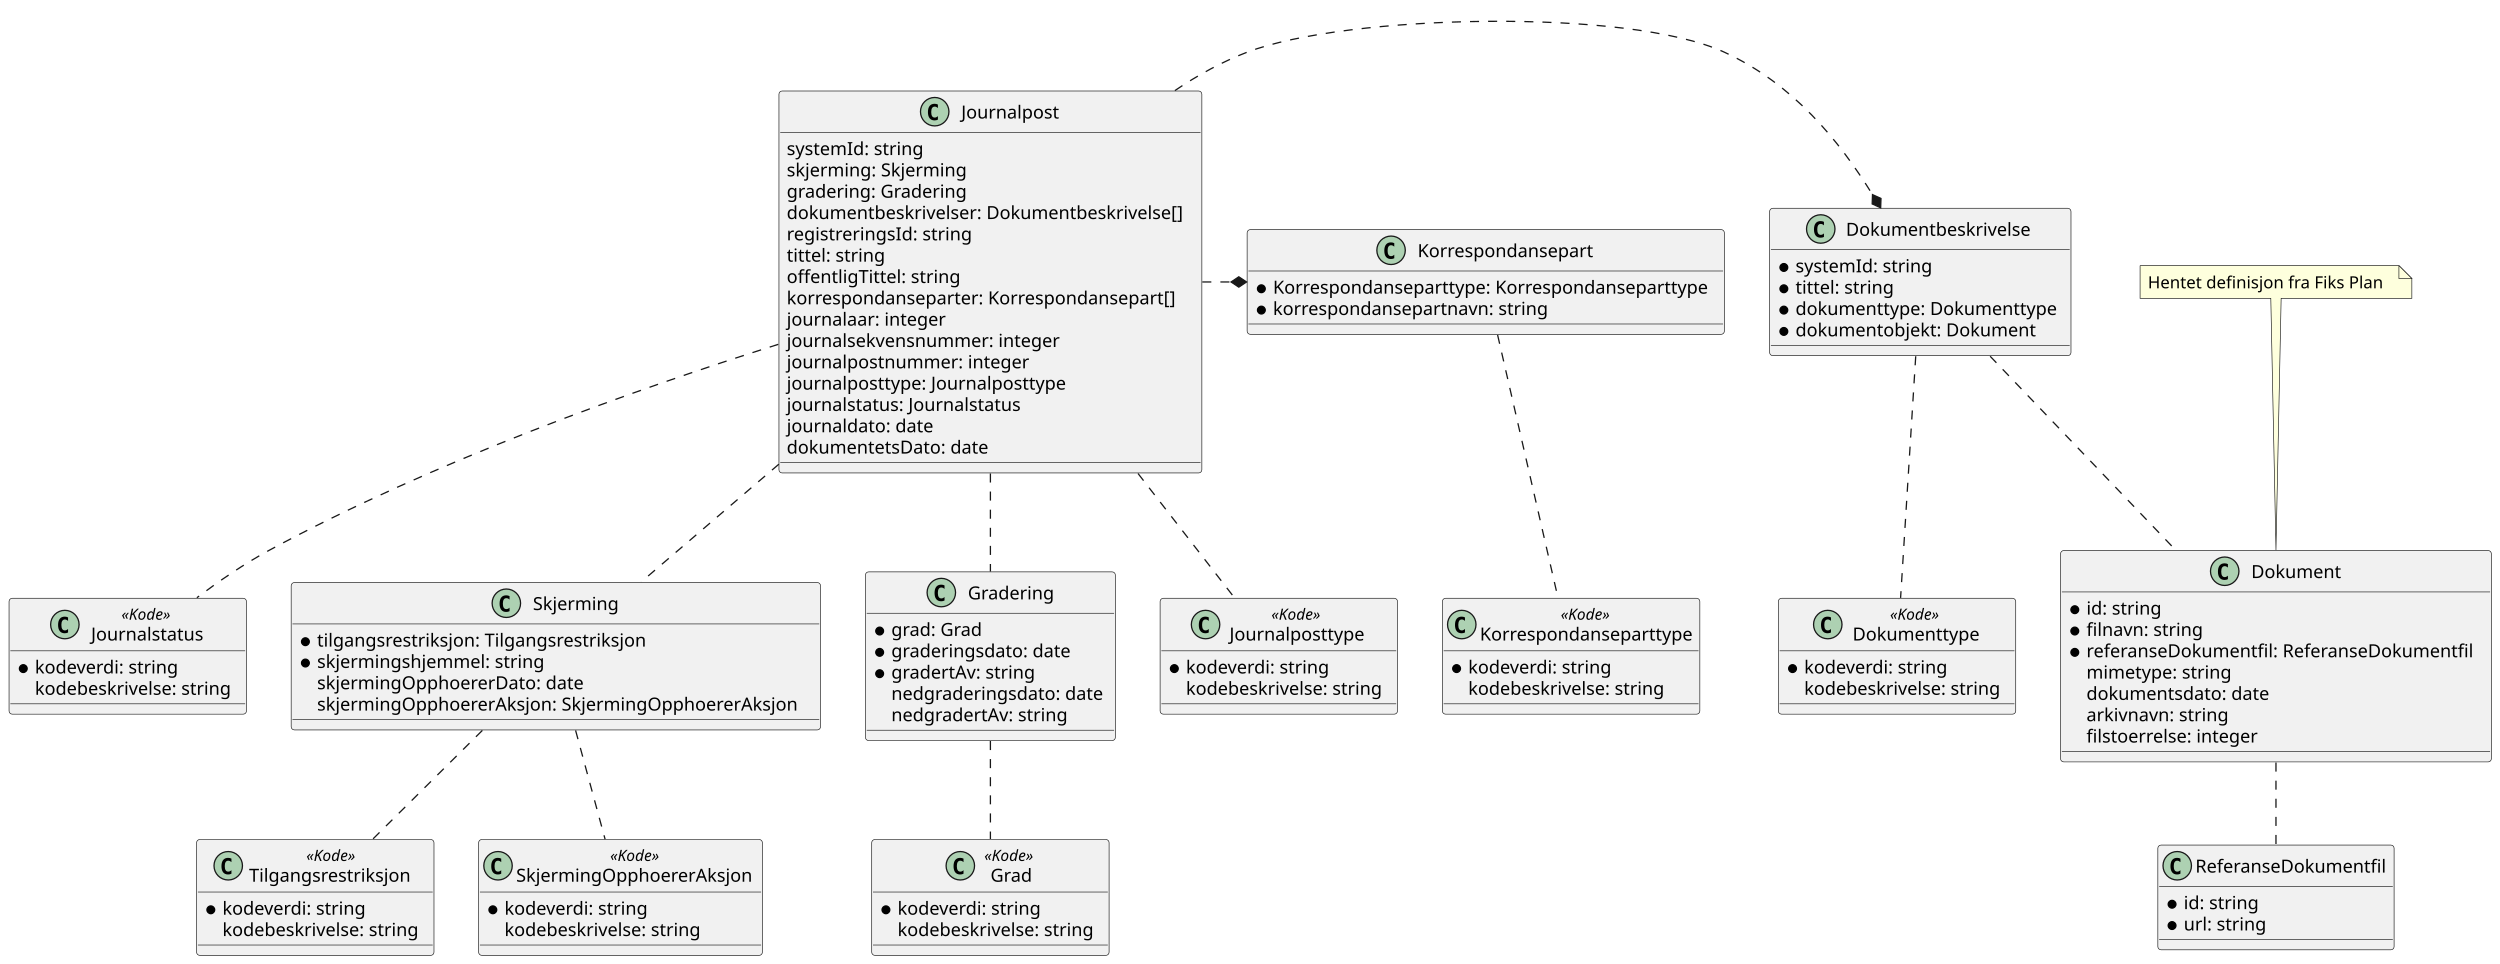
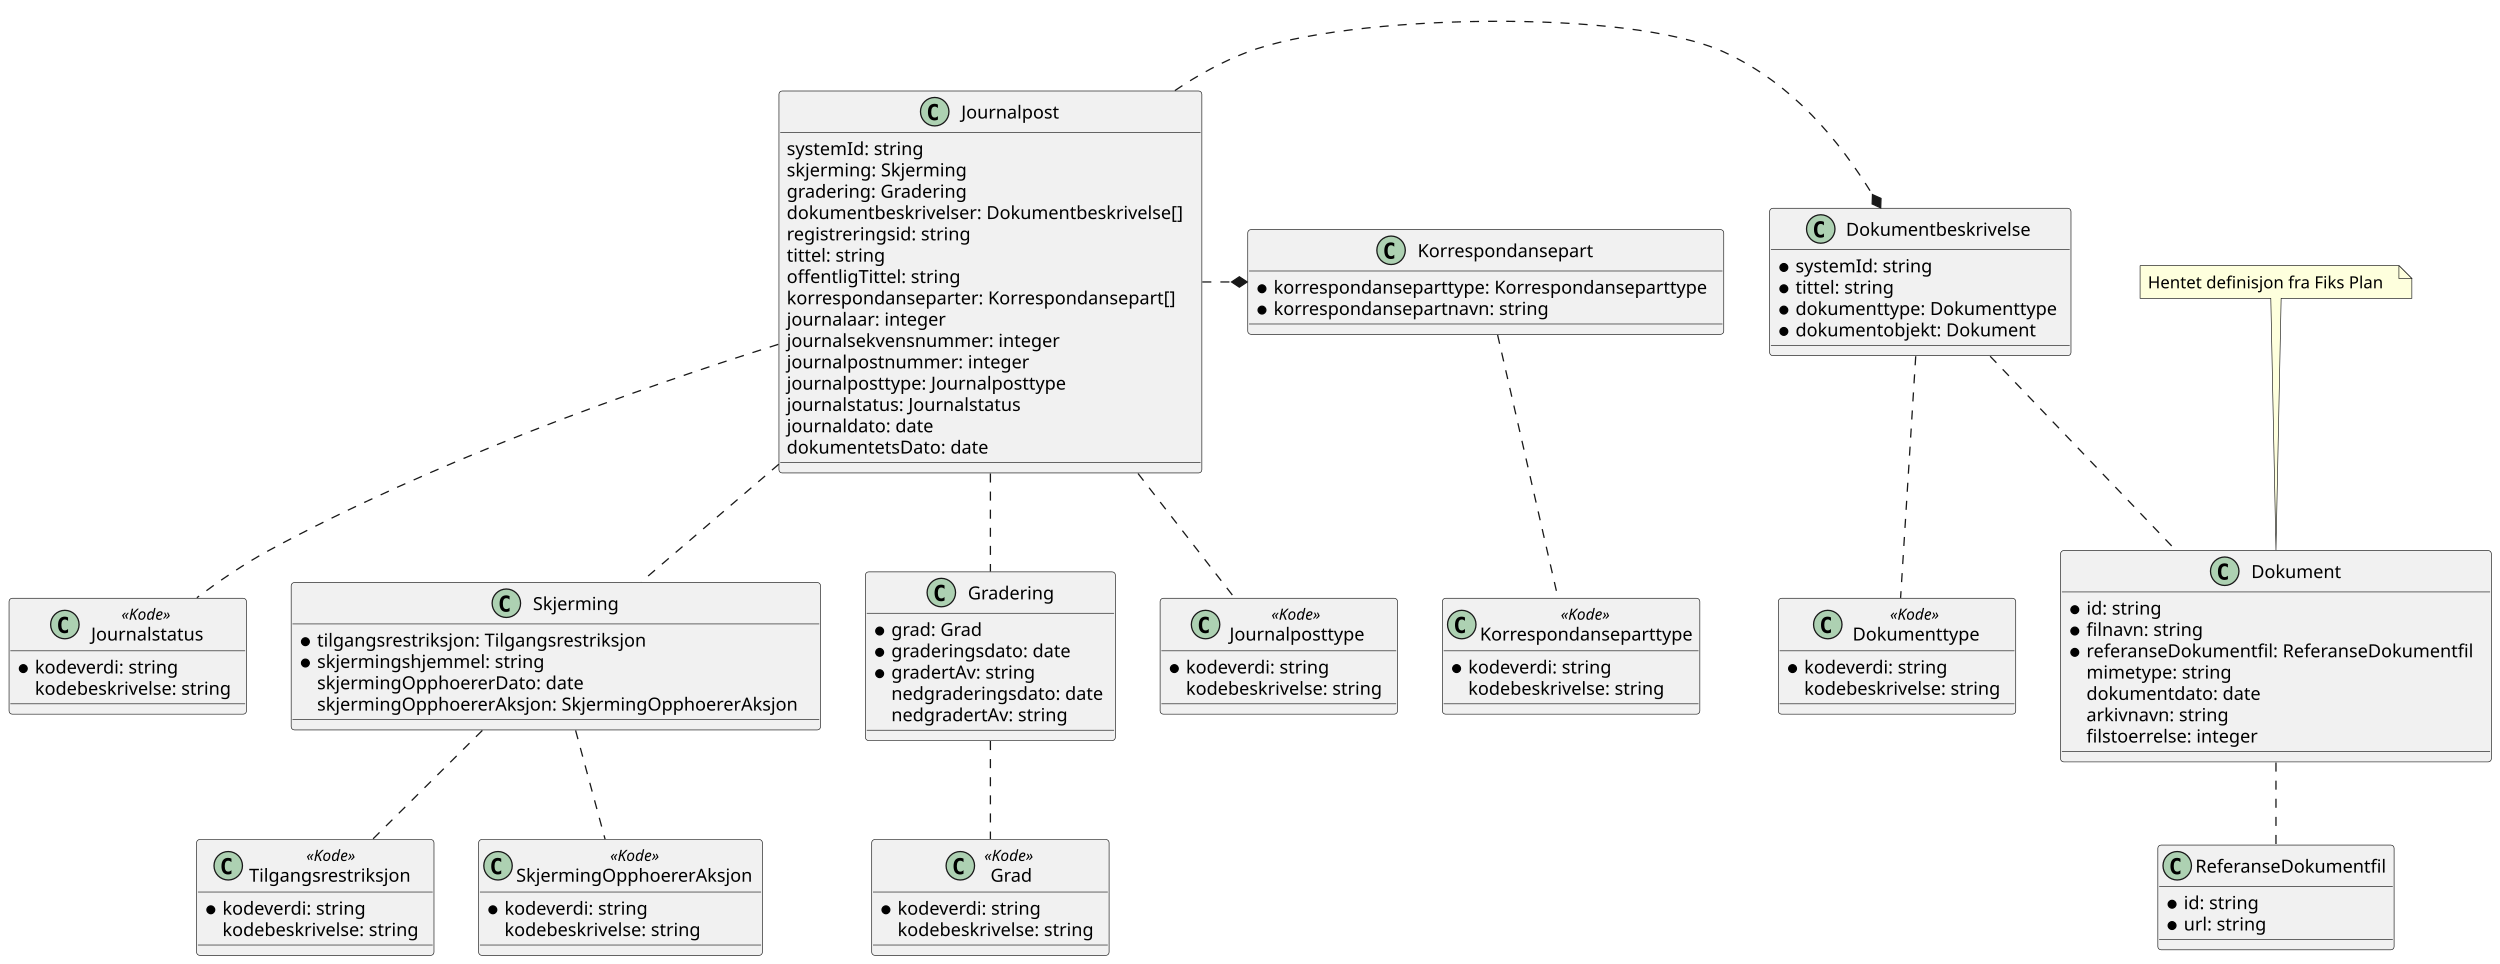
<svg xmlns="http://www.w3.org/2000/svg" contentStyleType="text/css" data-diagram-type="CLASS" height="745px" preserveAspectRatio="none" style="width:1933px;height:745px;background:#FFFFFF;" version="1.1" viewBox="0 0 1933 745" width="1933px" zoomAndPan="magnify">
  <defs />
  <g>
    <g class="entity" data-entity="Skjerming" data-source-line="2" data-uid="ent0002" id="entity_Skjerming">
      <rect fill="#F1F1F1" height="113.953" rx="2.5" ry="2.5" style="stroke:#181818;stroke-width:0.5;" width="409.284" x="225.14" y="450.42" />
      <ellipse cx="391.51" cy="466.42" fill="#ADD1B2" rx="11" ry="11" style="stroke:#181818;stroke-width:1;" />
      <path d="M393.983,472.563 Q393.402,472.862 392.763,473.011 Q392.123,473.161 391.418,473.161 Q388.911,473.161 387.591,471.509 Q386.271,469.857 386.271,466.736 Q386.271,463.606 387.591,461.955 Q388.911,460.303 391.418,460.303 Q392.123,460.303 392.771,460.452 Q393.418,460.602 393.983,460.901 L393.983,463.623 Q393.352,463.042 392.758,462.772 Q392.165,462.502 391.534,462.502 Q390.189,462.502 389.505,463.569 Q388.82,464.636 388.82,466.736 Q388.82,468.828 389.505,469.894 Q390.189,470.961 391.534,470.961 Q392.165,470.961 392.758,470.691 Q393.352,470.421 393.983,469.84 Z " fill="#000000" />
      <text fill="#000000" font-family="sans-serif" font-size="14" lengthAdjust="spacing" textLength="68.045" x="412.01" y="471.711">Skjerming</text>
      <line style="stroke:#181818;stroke-width:0.5;" x1="226.14" x2="633.424" y1="482.42" y2="482.42" />
      <ellipse cx="236.14" cy="496.164" fill="#000000" rx="3" ry="3" style="stroke:#000000;stroke-width:1;" />
      <text fill="#000000" font-family="sans-serif" font-size="14" lengthAdjust="spacing" textLength="266.253" x="245.14" y="499.955">tilgangsrestriksjon: Tilgangsrestriksjon</text>
      <ellipse cx="236.14" cy="512.652" fill="#000000" rx="3" ry="3" style="stroke:#000000;stroke-width:1;" />
      <text fill="#000000" font-family="sans-serif" font-size="14" lengthAdjust="spacing" textLength="181.939" x="245.14" y="516.443">skjermingshjemmel: string</text>
      <text fill="#000000" font-family="sans-serif" font-size="14" lengthAdjust="spacing" textLength="210.977" x="245.14" y="532.932">skjermingOpphoererDato: date</text>
      <text fill="#000000" font-family="sans-serif" font-size="14" lengthAdjust="spacing" textLength="383.284" x="245.14" y="549.42">skjermingOpphoererAksjon: SkjermingOpphoererAksjon</text>
      <line style="stroke:#181818;stroke-width:0.5;" x1="226.14" x2="633.424" y1="556.373" y2="556.373" />
    </g>
    <g class="entity" data-entity="Tilgangsrestriksjon" data-source-line="9" data-uid="ent0003" id="entity_Tilgangsrestriksjon">
      <rect fill="#F1F1F1" height="89.598" rx="2.5" ry="2.5" style="stroke:#181818;stroke-width:0.5;" width="183.555" x="152" y="649.1" />
      <ellipse cx="176.472" cy="669.41" fill="#ADD1B2" rx="11" ry="11" style="stroke:#181818;stroke-width:1;" />
      <path d="M178.946,675.554 Q178.364,675.852 177.725,676.002 Q177.086,676.151 176.381,676.151 Q173.874,676.151 172.554,674.499 Q171.234,672.848 171.234,669.726 Q171.234,666.597 172.554,664.945 Q173.874,663.293 176.381,663.293 Q177.086,663.293 177.734,663.443 Q178.381,663.592 178.946,663.891 L178.946,666.614 Q178.315,666.033 177.721,665.763 Q177.128,665.493 176.497,665.493 Q175.152,665.493 174.467,666.56 Q173.782,667.626 173.782,669.726 Q173.782,671.818 174.467,672.885 Q175.152,673.952 176.497,673.952 Q177.128,673.952 177.721,673.682 Q178.315,673.412 178.946,672.831 Z " fill="#000000" />
      <text fill="#000000" font-family="sans-serif" font-size="12" font-style="italic" lengthAdjust="spacing" textLength="42.018" x="236.821" y="665.702">«Kode»</text>
      <text fill="#000000" font-family="sans-serif" font-size="14" lengthAdjust="spacing" textLength="130.505" x="192.577" y="681.768">Tilgangsrestriksjon</text>
      <line style="stroke:#181818;stroke-width:0.5;" x1="153" x2="334.555" y1="689.721" y2="689.721" />
      <ellipse cx="163" cy="703.465" fill="#000000" rx="3" ry="3" style="stroke:#000000;stroke-width:1;" />
      <text fill="#000000" font-family="sans-serif" font-size="14" lengthAdjust="spacing" textLength="115.452" x="172" y="707.256">kodeverdi: string</text>
      <text fill="#000000" font-family="sans-serif" font-size="14" lengthAdjust="spacing" textLength="157.555" x="172" y="723.745">kodebeskrivelse: string</text>
      <line style="stroke:#181818;stroke-width:0.5;" x1="153" x2="334.555" y1="730.698" y2="730.698" />
    </g>
    <g class="entity" data-entity="SkjermingOpphoererAksjon" data-source-line="10" data-uid="ent0005" id="entity_SkjermingOpphoererAksjon">
      <rect fill="#F1F1F1" height="89.598" rx="2.5" ry="2.5" style="stroke:#181818;stroke-width:0.5;" width="219.414" x="370.07" y="649.1" />
      <ellipse cx="385.07" cy="669.41" fill="#ADD1B2" rx="11" ry="11" style="stroke:#181818;stroke-width:1;" />
      <path d="M387.543,675.554 Q386.962,675.852 386.323,676.002 Q385.684,676.151 384.978,676.151 Q382.471,676.151 381.151,674.499 Q379.832,672.848 379.832,669.726 Q379.832,666.597 381.151,664.945 Q382.471,663.293 384.978,663.293 Q385.684,663.293 386.331,663.443 Q386.979,663.592 387.543,663.891 L387.543,666.614 Q386.912,666.033 386.319,665.763 Q385.725,665.493 385.094,665.493 Q383.75,665.493 383.065,666.56 Q382.38,667.626 382.38,669.726 Q382.38,671.818 383.065,672.885 Q383.75,673.952 385.094,673.952 Q385.725,673.952 386.319,673.682 Q386.912,673.412 387.543,672.831 Z " fill="#000000" />
      <text fill="#000000" font-family="sans-serif" font-size="12" font-style="italic" lengthAdjust="spacing" textLength="42.018" x="471.768" y="665.702">«Kode»</text>
      <text fill="#000000" font-family="sans-serif" font-size="14" lengthAdjust="spacing" textLength="187.414" x="399.07" y="681.768">SkjermingOpphoererAksjon</text>
      <line style="stroke:#181818;stroke-width:0.5;" x1="371.07" x2="588.484" y1="689.721" y2="689.721" />
      <ellipse cx="381.07" cy="703.465" fill="#000000" rx="3" ry="3" style="stroke:#000000;stroke-width:1;" />
      <text fill="#000000" font-family="sans-serif" font-size="14" lengthAdjust="spacing" textLength="115.452" x="390.07" y="707.256">kodeverdi: string</text>
      <text fill="#000000" font-family="sans-serif" font-size="14" lengthAdjust="spacing" textLength="157.555" x="390.07" y="723.745">kodebeskrivelse: string</text>
      <line style="stroke:#181818;stroke-width:0.5;" x1="371.07" x2="588.484" y1="730.698" y2="730.698" />
    </g>
    <g class="entity" data-entity="Gradering" data-source-line="2" data-uid="ent0007" id="entity_Gradering">
      <rect fill="#F1F1F1" height="130.441" rx="2.5" ry="2.5" style="stroke:#181818;stroke-width:0.5;" width="193.248" x="669.15" y="442.17" />
      <ellipse cx="727.833" cy="458.17" fill="#ADD1B2" rx="11" ry="11" style="stroke:#181818;stroke-width:1;" />
      <path d="M730.306,464.313 Q729.725,464.612 729.086,464.761 Q728.447,464.911 727.741,464.911 Q725.235,464.911 723.915,463.259 Q722.595,461.607 722.595,458.486 Q722.595,455.356 723.915,453.705 Q725.235,452.053 727.741,452.053 Q728.447,452.053 729.094,452.202 Q729.742,452.352 730.306,452.651 L730.306,455.373 Q729.675,454.792 729.082,454.522 Q728.488,454.252 727.857,454.252 Q726.513,454.252 725.828,455.319 Q725.143,456.386 725.143,458.486 Q725.143,460.578 725.828,461.644 Q726.513,462.711 727.857,462.711 Q728.488,462.711 729.082,462.441 Q729.675,462.171 730.306,461.59 Z " fill="#000000" />
      <text fill="#000000" font-family="sans-serif" font-size="14" lengthAdjust="spacing" textLength="67.382" x="748.333" y="463.461">Gradering</text>
      <line style="stroke:#181818;stroke-width:0.5;" x1="670.15" x2="861.398" y1="474.17" y2="474.17" />
      <ellipse cx="680.15" cy="487.914" fill="#000000" rx="3" ry="3" style="stroke:#000000;stroke-width:1;" />
      <text fill="#000000" font-family="sans-serif" font-size="14" lengthAdjust="spacing" textLength="72.249" x="689.15" y="491.705">grad: Grad</text>
      <ellipse cx="680.15" cy="504.402" fill="#000000" rx="3" ry="3" style="stroke:#000000;stroke-width:1;" />
      <text fill="#000000" font-family="sans-serif" font-size="14" lengthAdjust="spacing" textLength="141.948" x="689.15" y="508.193">graderingsdato: date</text>
      <ellipse cx="680.15" cy="520.891" fill="#000000" rx="3" ry="3" style="stroke:#000000;stroke-width:1;" />
      <text fill="#000000" font-family="sans-serif" font-size="14" lengthAdjust="spacing" textLength="115.097" x="689.15" y="524.682">gradertAv: string</text>
      <text fill="#000000" font-family="sans-serif" font-size="14" lengthAdjust="spacing" textLength="167.248" x="689.15" y="541.17">nedgraderingsdato: date</text>
      <text fill="#000000" font-family="sans-serif" font-size="14" lengthAdjust="spacing" textLength="140.397" x="689.15" y="557.658">nedgradertAv: string</text>
      <line style="stroke:#181818;stroke-width:0.5;" x1="670.15" x2="861.398" y1="564.611" y2="564.611" />
    </g>
    <g class="entity" data-entity="Grad" data-source-line="10" data-uid="ent0008" id="entity_Grad">
      <rect fill="#F1F1F1" height="89.598" rx="2.5" ry="2.5" style="stroke:#181818;stroke-width:0.5;" width="183.555" x="674" y="649.1" />
      <ellipse cx="742.519" cy="669.41" fill="#ADD1B2" rx="11" ry="11" style="stroke:#181818;stroke-width:1;" />
      <path d="M744.992,675.554 Q744.411,675.852 743.771,676.002 Q743.132,676.151 742.427,676.151 Q739.92,676.151 738.6,674.499 Q737.28,672.848 737.28,669.726 Q737.28,666.597 738.6,664.945 Q739.92,663.293 742.427,663.293 Q743.132,663.293 743.78,663.443 Q744.427,663.592 744.992,663.891 L744.992,666.614 Q744.361,666.033 743.767,665.763 Q743.174,665.493 742.543,665.493 Q741.198,665.493 740.513,666.56 Q739.829,667.626 739.829,669.726 Q739.829,671.818 740.513,672.885 Q741.198,673.952 742.543,673.952 Q743.174,673.952 743.767,673.682 Q744.361,673.412 744.992,672.831 Z " fill="#000000" />
      <text fill="#000000" font-family="sans-serif" font-size="12" font-style="italic" lengthAdjust="spacing" textLength="42.018" x="761.019" y="665.702">«Kode»</text>
      <text fill="#000000" font-family="sans-serif" font-size="14" lengthAdjust="spacing" textLength="32.389" x="765.833" y="681.768">Grad</text>
      <line style="stroke:#181818;stroke-width:0.5;" x1="675" x2="856.555" y1="689.721" y2="689.721" />
      <ellipse cx="685" cy="703.465" fill="#000000" rx="3" ry="3" style="stroke:#000000;stroke-width:1;" />
      <text fill="#000000" font-family="sans-serif" font-size="14" lengthAdjust="spacing" textLength="115.452" x="694" y="707.256">kodeverdi: string</text>
      <text fill="#000000" font-family="sans-serif" font-size="14" lengthAdjust="spacing" textLength="157.555" x="694" y="723.745">kodebeskrivelse: string</text>
      <line style="stroke:#181818;stroke-width:0.5;" x1="675" x2="856.555" y1="730.698" y2="730.698" />
    </g>
    <g class="entity" data-entity="ReferanseDokumentfil" data-source-line="2" data-uid="ent0010" id="entity_ReferanseDokumentfil">
      <rect fill="#F1F1F1" height="80.977" rx="2.5" ry="2.5" style="stroke:#181818;stroke-width:0.5;" width="182.678" x="1668.44" y="653.41" />
      <ellipse cx="1683.44" cy="669.41" fill="#ADD1B2" rx="11" ry="11" style="stroke:#181818;stroke-width:1;" />
      <path d="M1685.913,675.553 Q1685.332,675.852 1684.693,676.001 Q1684.054,676.151 1683.348,676.151 Q1680.841,676.151 1679.522,674.499 Q1678.202,672.847 1678.202,669.726 Q1678.202,666.596 1679.522,664.945 Q1680.841,663.293 1683.348,663.293 Q1684.054,663.293 1684.701,663.442 Q1685.349,663.592 1685.913,663.89 L1685.913,666.613 Q1685.282,666.032 1684.689,665.762 Q1684.095,665.492 1683.464,665.492 Q1682.12,665.492 1681.435,666.559 Q1680.75,667.626 1680.75,669.726 Q1680.75,671.818 1681.435,672.884 Q1682.12,673.951 1683.464,673.951 Q1684.095,673.951 1684.689,673.681 Q1685.282,673.412 1685.913,672.83 Z " fill="#000000" />
      <text fill="#000000" font-family="sans-serif" font-size="14" lengthAdjust="spacing" textLength="150.678" x="1697.44" y="674.701">ReferanseDokumentfil</text>
      <line style="stroke:#181818;stroke-width:0.5;" x1="1669.44" x2="1850.118" y1="685.41" y2="685.41" />
      <ellipse cx="1679.44" cy="699.154" fill="#000000" rx="3" ry="3" style="stroke:#000000;stroke-width:1;" />
      <text fill="#000000" font-family="sans-serif" font-size="14" lengthAdjust="spacing" textLength="61.284" x="1688.44" y="702.945">id: string</text>
      <ellipse cx="1679.44" cy="715.642" fill="#000000" rx="3" ry="3" style="stroke:#000000;stroke-width:1;" />
      <text fill="#000000" font-family="sans-serif" font-size="14" lengthAdjust="spacing" textLength="66.89" x="1688.44" y="719.433">url: string</text>
      <line style="stroke:#181818;stroke-width:0.5;" x1="1669.44" x2="1850.118" y1="726.387" y2="726.387" />
    </g>
    <g class="entity" data-entity="Dokument" data-source-line="3" data-uid="ent0011" id="entity_Dokument">
      <rect fill="#F1F1F1" height="163.418" rx="2.5" ry="2.5" style="stroke:#181818;stroke-width:0.5;" width="333.091" x="1593.23" y="425.68" />
      <ellipse cx="1720.149" cy="441.68" fill="#ADD1B2" rx="11" ry="11" style="stroke:#181818;stroke-width:1;" />
      <path d="M1722.623,447.823 Q1722.042,448.122 1721.402,448.271 Q1720.763,448.421 1720.058,448.421 Q1717.551,448.421 1716.231,446.769 Q1714.911,445.117 1714.911,441.996 Q1714.911,438.866 1716.231,437.215 Q1717.551,435.563 1720.058,435.563 Q1720.763,435.563 1721.411,435.712 Q1722.058,435.862 1722.623,436.161 L1722.623,438.883 Q1721.992,438.302 1721.398,438.032 Q1720.805,437.762 1720.174,437.762 Q1718.829,437.762 1718.144,438.829 Q1717.459,439.896 1717.459,441.996 Q1717.459,444.088 1718.144,445.154 Q1718.829,446.221 1720.174,446.221 Q1720.805,446.221 1721.398,445.951 Q1721.992,445.682 1722.623,445.1 Z " fill="#000000" />
      <text fill="#000000" font-family="sans-serif" font-size="14" lengthAdjust="spacing" textLength="70.752" x="1740.649" y="446.971">Dokument</text>
      <line style="stroke:#181818;stroke-width:0.5;" x1="1594.23" x2="1925.321" y1="457.68" y2="457.68" />
      <ellipse cx="1604.23" cy="471.424" fill="#000000" rx="3" ry="3" style="stroke:#000000;stroke-width:1;" />
      <text fill="#000000" font-family="sans-serif" font-size="14" lengthAdjust="spacing" textLength="61.284" x="1613.23" y="475.215">id: string</text>
      <ellipse cx="1604.23" cy="487.912" fill="#000000" rx="3" ry="3" style="stroke:#000000;stroke-width:1;" />
      <text fill="#000000" font-family="sans-serif" font-size="14" lengthAdjust="spacing" textLength="94.022" x="1613.23" y="491.703">filnavn: string</text>
      <ellipse cx="1604.23" cy="504.401" fill="#000000" rx="3" ry="3" style="stroke:#000000;stroke-width:1;" />
      <text fill="#000000" font-family="sans-serif" font-size="14" lengthAdjust="spacing" textLength="307.091" x="1613.23" y="508.192">referanseDokumentfil: ReferanseDokumentfil</text>
      <text fill="#000000" font-family="sans-serif" font-size="14" lengthAdjust="spacing" textLength="115.575" x="1613.23" y="524.68">mimetype: string</text>
-       <text fill="#000000" font-family="sans-serif" font-size="14" lengthAdjust="spacing" textLength="145.031" x="1613.23" y="541.168">dokumentsdato: date</text>
+       <text fill="#000000" font-family="sans-serif" font-size="14" lengthAdjust="spacing" textLength="137.894" x="1613.23" y="541.168">dokumentdato: date</text>
      <text fill="#000000" font-family="sans-serif" font-size="14" lengthAdjust="spacing" textLength="113.716" x="1613.23" y="557.657">arkivnavn: string</text>
      <text fill="#000000" font-family="sans-serif" font-size="14" lengthAdjust="spacing" textLength="137.143" x="1613.23" y="574.145">filstoerrelse: integer</text>
      <line style="stroke:#181818;stroke-width:0.5;" x1="1594.23" x2="1925.321" y1="581.098" y2="581.098" />
    </g>
    <g class="entity" data-entity="GMN12" data-source-line="13" data-uid="ent0013" id="entity_GMN12">
      <path d="M1654.71,205.37 L1654.71,230.68 A0,0 0 0 0 1654.71,230.68 L1755.78,230.68 L1759.78,425.32 L1763.78,230.68 L1864.838,230.68 A0,0 0 0 0 1864.838,230.68 L1864.838,215.37 L1854.838,205.37 L1654.71,205.37 A0,0 0 0 0 1654.71,205.37" fill="#FEFFDD" style="stroke:#181818;stroke-width:0.5;" />
      <path d="M1854.838,205.37 L1854.838,215.37 L1864.838,215.37 L1854.838,205.37" fill="#FEFFDD" style="stroke:#181818;stroke-width:0.5;" />
      <text fill="#000000" font-family="sans-serif" font-size="13" lengthAdjust="spacing" textLength="189.128" x="1660.71" y="222.938">Hentet definisjon fra Fiks Plan</text>
    </g>
    <g class="entity" data-entity="Dokumentbeskrivelse" data-source-line="3" data-uid="ent0016" id="entity_Dokumentbeskrivelse">
      <rect fill="#F1F1F1" height="113.953" rx="2.5" ry="2.5" style="stroke:#181818;stroke-width:0.5;" width="233.013" x="1368.27" y="161.05" />
      <ellipse cx="1407.806" cy="177.05" fill="#ADD1B2" rx="11" ry="11" style="stroke:#181818;stroke-width:1;" />
      <path d="M1410.28,183.193 Q1409.698,183.492 1409.059,183.641 Q1408.42,183.791 1407.715,183.791 Q1405.208,183.791 1403.888,182.139 Q1402.568,180.487 1402.568,177.366 Q1402.568,174.237 1403.888,172.585 Q1405.208,170.933 1407.715,170.933 Q1408.42,170.933 1409.068,171.082 Q1409.715,171.232 1410.28,171.53 L1410.28,174.253 Q1409.649,173.672 1409.055,173.402 Q1408.462,173.132 1407.831,173.132 Q1406.486,173.132 1405.801,174.199 Q1405.117,175.266 1405.117,177.366 Q1405.117,179.458 1405.801,180.524 Q1406.486,181.591 1407.831,181.591 Q1408.462,181.591 1409.055,181.321 Q1409.649,181.052 1410.28,180.47 Z " fill="#000000" />
      <text fill="#000000" font-family="sans-serif" font-size="14" lengthAdjust="spacing" textLength="146.487" x="1427.259" y="182.341">Dokumentbeskrivelse</text>
      <line style="stroke:#181818;stroke-width:0.5;" x1="1369.27" x2="1600.283" y1="193.05" y2="193.05" />
      <ellipse cx="1379.27" cy="206.794" fill="#000000" rx="3" ry="3" style="stroke:#000000;stroke-width:1;" />
      <text fill="#000000" font-family="sans-serif" font-size="14" lengthAdjust="spacing" textLength="108.965" x="1388.27" y="210.585">systemId: string</text>
      <ellipse cx="1379.27" cy="223.282" fill="#000000" rx="3" ry="3" style="stroke:#000000;stroke-width:1;" />
      <text fill="#000000" font-family="sans-serif" font-size="14" lengthAdjust="spacing" textLength="80.028" x="1388.27" y="227.073">tittel: string</text>
      <ellipse cx="1379.27" cy="239.771" fill="#000000" rx="3" ry="3" style="stroke:#000000;stroke-width:1;" />
      <text fill="#000000" font-family="sans-serif" font-size="14" lengthAdjust="spacing" textLength="207.013" x="1388.27" y="243.562">dokumenttype: Dokumenttype</text>
      <ellipse cx="1379.27" cy="256.259" fill="#000000" rx="3" ry="3" style="stroke:#000000;stroke-width:1;" />
      <text fill="#000000" font-family="sans-serif" font-size="14" lengthAdjust="spacing" textLength="191.577" x="1388.27" y="260.05">dokumentobjekt: Dokument</text>
      <line style="stroke:#181818;stroke-width:0.5;" x1="1369.27" x2="1600.283" y1="267.003" y2="267.003" />
    </g>
    <g class="entity" data-entity="Dokumenttype" data-source-line="10" data-uid="ent0017" id="entity_Dokumenttype">
      <rect fill="#F1F1F1" height="89.598" rx="2.5" ry="2.5" style="stroke:#181818;stroke-width:0.5;" width="183.555" x="1375" y="462.59" />
      <ellipse cx="1413.238" cy="482.901" fill="#ADD1B2" rx="11" ry="11" style="stroke:#181818;stroke-width:1;" />
      <path d="M1415.711,489.044 Q1415.13,489.342 1414.491,489.492 Q1413.852,489.641 1413.147,489.641 Q1410.64,489.641 1409.32,487.989 Q1408,486.338 1408,483.216 Q1408,480.087 1409.32,478.435 Q1410.64,476.783 1413.147,476.783 Q1413.852,476.783 1414.499,476.933 Q1415.147,477.082 1415.711,477.381 L1415.711,480.104 Q1415.081,479.523 1414.487,479.253 Q1413.894,478.983 1413.263,478.983 Q1411.918,478.983 1411.233,480.05 Q1410.548,481.116 1410.548,483.216 Q1410.548,485.308 1411.233,486.375 Q1411.918,487.442 1413.263,487.442 Q1413.894,487.442 1414.487,487.172 Q1415.081,486.902 1415.711,486.321 Z " fill="#000000" />
      <text fill="#000000" font-family="sans-serif" font-size="12" font-style="italic" lengthAdjust="spacing" textLength="42.018" x="1461.351" y="479.192">«Kode»</text>
      <text fill="#000000" font-family="sans-serif" font-size="14" lengthAdjust="spacing" textLength="99.914" x="1432.402" y="495.258">Dokumenttype</text>
      <line style="stroke:#181818;stroke-width:0.5;" x1="1376" x2="1557.555" y1="503.211" y2="503.211" />
      <ellipse cx="1386" cy="516.955" fill="#000000" rx="3" ry="3" style="stroke:#000000;stroke-width:1;" />
      <text fill="#000000" font-family="sans-serif" font-size="14" lengthAdjust="spacing" textLength="115.452" x="1395" y="520.746">kodeverdi: string</text>
      <text fill="#000000" font-family="sans-serif" font-size="14" lengthAdjust="spacing" textLength="157.555" x="1395" y="537.235">kodebeskrivelse: string</text>
      <line style="stroke:#181818;stroke-width:0.5;" x1="1376" x2="1557.555" y1="544.188" y2="544.188" />
    </g>
    <g class="entity" data-entity="Korrespondansepart" data-source-line="2" data-uid="ent0020" id="entity_Korrespondansepart">
-       <rect fill="#F1F1F1" height="80.977" rx="2.5" ry="2.5" style="stroke:#181818;stroke-width:0.5;" width="369" x="964.28" y="177.53" />
-       <ellipse cx="1075.576" cy="193.53" fill="#ADD1B2" rx="11" ry="11" style="stroke:#181818;stroke-width:1;" />
-       <path d="M1078.049,199.673 Q1077.468,199.972 1076.829,200.121 Q1076.19,200.271 1075.484,200.271 Q1072.977,200.271 1071.657,198.619 Q1070.338,196.967 1070.338,193.846 Q1070.338,190.716 1071.657,189.065 Q1072.977,187.413 1075.484,187.413 Q1076.19,187.413 1076.837,187.562 Q1077.485,187.712 1078.049,188.011 L1078.049,190.733 Q1077.418,190.152 1076.825,189.882 Q1076.231,189.613 1075.6,189.613 Q1074.256,189.613 1073.571,190.679 Q1072.886,191.746 1072.886,193.846 Q1072.886,195.938 1073.571,197.004 Q1074.256,198.071 1075.6,198.071 Q1076.231,198.071 1076.825,197.801 Q1077.418,197.531 1078.049,196.95 Z " fill="#000000" />
-       <text fill="#000000" font-family="sans-serif" font-size="14" lengthAdjust="spacing" textLength="137.908" x="1096.076" y="198.821">Korrespondansepart</text>
-       <line style="stroke:#181818;stroke-width:0.5;" x1="965.28" x2="1332.28" y1="209.53" y2="209.53" />
-       <ellipse cx="975.28" cy="223.274" fill="#000000" rx="3" ry="3" style="stroke:#000000;stroke-width:1;" />
-       <text fill="#000000" font-family="sans-serif" font-size="14" lengthAdjust="spacing" textLength="343" x="984.28" y="227.065">Korrespondanseparttype: Korrespondanseparttype</text>
-       <ellipse cx="975.28" cy="239.762" fill="#000000" rx="3" ry="3" style="stroke:#000000;stroke-width:1;" />
-       <text fill="#000000" font-family="sans-serif" font-size="14" lengthAdjust="spacing" textLength="217.731" x="984.28" y="243.553">korrespondansepartnavn: string</text>
-       <line style="stroke:#181818;stroke-width:0.5;" x1="965.28" x2="1332.28" y1="250.507" y2="250.507" />
+       <rect fill="#F1F1F1" height="80.977" rx="2.5" ry="2.5" style="stroke:#181818;stroke-width:0.5;" width="368.043" x="964.76" y="177.53" />
+       <ellipse cx="1075.577" cy="193.53" fill="#ADD1B2" rx="11" ry="11" style="stroke:#181818;stroke-width:1;" />
+       <path d="M1078.051,199.673 Q1077.469,199.972 1076.83,200.121 Q1076.191,200.271 1075.486,200.271 Q1072.979,200.271 1071.659,198.619 Q1070.339,196.967 1070.339,193.846 Q1070.339,190.716 1071.659,189.065 Q1072.979,187.413 1075.486,187.413 Q1076.191,187.413 1076.839,187.562 Q1077.486,187.712 1078.051,188.011 L1078.051,190.733 Q1077.42,190.152 1076.826,189.882 Q1076.233,189.613 1075.602,189.613 Q1074.257,189.613 1073.572,190.679 Q1072.887,191.746 1072.887,193.846 Q1072.887,195.938 1073.572,197.004 Q1074.257,198.071 1075.602,198.071 Q1076.233,198.071 1076.826,197.801 Q1077.42,197.531 1078.051,196.95 Z " fill="#000000" />
+       <text fill="#000000" font-family="sans-serif" font-size="14" lengthAdjust="spacing" textLength="137.908" x="1096.077" y="198.821">Korrespondansepart</text>
+       <line style="stroke:#181818;stroke-width:0.5;" x1="965.76" x2="1331.803" y1="209.53" y2="209.53" />
+       <ellipse cx="975.76" cy="223.274" fill="#000000" rx="3" ry="3" style="stroke:#000000;stroke-width:1;" />
+       <text fill="#000000" font-family="sans-serif" font-size="14" lengthAdjust="spacing" textLength="342.043" x="984.76" y="227.065">korrespondanseparttype: Korrespondanseparttype</text>
+       <ellipse cx="975.76" cy="239.762" fill="#000000" rx="3" ry="3" style="stroke:#000000;stroke-width:1;" />
+       <text fill="#000000" font-family="sans-serif" font-size="14" lengthAdjust="spacing" textLength="217.731" x="984.76" y="243.553">korrespondansepartnavn: string</text>
+       <line style="stroke:#181818;stroke-width:0.5;" x1="965.76" x2="1331.803" y1="250.507" y2="250.507" />
    </g>
    <g class="entity" data-entity="Korrespondanseparttype" data-source-line="7" data-uid="ent0021" id="entity_Korrespondanseparttype">
      <rect fill="#F1F1F1" height="89.598" rx="2.5" ry="2.5" style="stroke:#181818;stroke-width:0.5;" width="199.07" x="1115.24" y="462.59" />
      <ellipse cx="1130.24" cy="482.901" fill="#ADD1B2" rx="11" ry="11" style="stroke:#181818;stroke-width:1;" />
      <path d="M1132.713,489.044 Q1132.132,489.342 1131.493,489.492 Q1130.854,489.641 1130.148,489.641 Q1127.641,489.641 1126.322,487.989 Q1125.002,486.338 1125.002,483.216 Q1125.002,480.087 1126.322,478.435 Q1127.641,476.783 1130.148,476.783 Q1130.854,476.783 1131.501,476.933 Q1132.149,477.082 1132.713,477.381 L1132.713,480.104 Q1132.082,479.523 1131.489,479.253 Q1130.895,478.983 1130.264,478.983 Q1128.92,478.983 1128.235,480.05 Q1127.55,481.116 1127.55,483.216 Q1127.55,485.308 1128.235,486.375 Q1128.92,487.442 1130.264,487.442 Q1130.895,487.442 1131.489,487.172 Q1132.082,486.902 1132.713,486.321 Z " fill="#000000" />
      <text fill="#000000" font-family="sans-serif" font-size="12" font-style="italic" lengthAdjust="spacing" textLength="42.018" x="1206.766" y="479.192">«Kode»</text>
      <text fill="#000000" font-family="sans-serif" font-size="14" lengthAdjust="spacing" textLength="167.07" x="1144.24" y="495.258">Korrespondanseparttype</text>
      <line style="stroke:#181818;stroke-width:0.5;" x1="1116.24" x2="1313.31" y1="503.211" y2="503.211" />
      <ellipse cx="1126.24" cy="516.955" fill="#000000" rx="3" ry="3" style="stroke:#000000;stroke-width:1;" />
      <text fill="#000000" font-family="sans-serif" font-size="14" lengthAdjust="spacing" textLength="115.452" x="1135.24" y="520.746">kodeverdi: string</text>
      <text fill="#000000" font-family="sans-serif" font-size="14" lengthAdjust="spacing" textLength="157.555" x="1135.24" y="537.235">kodebeskrivelse: string</text>
      <line style="stroke:#181818;stroke-width:0.5;" x1="1116.24" x2="1313.31" y1="544.188" y2="544.188" />
    </g>
    <g class="entity" data-entity="Journalpost" data-source-line="6" data-uid="ent0023" id="entity_Journalpost">
      <rect fill="#F1F1F1" height="295.324" rx="2.5" ry="2.5" style="stroke:#181818;stroke-width:0.5;" width="326.993" x="602.28" y="70.36" />
      <ellipse cx="722.716" cy="86.36" fill="#ADD1B2" rx="11" ry="11" style="stroke:#181818;stroke-width:1;" />
      <path d="M725.189,92.503 Q724.608,92.802 723.968,92.951 Q723.329,93.101 722.624,93.101 Q720.117,93.101 718.797,91.449 Q717.477,89.797 717.477,86.676 Q717.477,83.546 718.797,81.895 Q720.117,80.243 722.624,80.243 Q723.329,80.243 723.977,80.392 Q724.624,80.542 725.189,80.841 L725.189,83.563 Q724.558,82.982 723.964,82.712 Q723.371,82.442 722.74,82.442 Q721.395,82.442 720.71,83.509 Q720.026,84.576 720.026,86.676 Q720.026,88.768 720.71,89.834 Q721.395,90.901 722.74,90.901 Q723.371,90.901 723.964,90.631 Q724.558,90.362 725.189,89.78 Z " fill="#000000" />
      <text fill="#000000" font-family="sans-serif" font-size="14" lengthAdjust="spacing" textLength="77.622" x="743.216" y="91.651">Journalpost</text>
      <line style="stroke:#181818;stroke-width:0.5;" x1="603.28" x2="928.273" y1="102.36" y2="102.36" />
      <text fill="#000000" font-family="sans-serif" font-size="14" lengthAdjust="spacing" textLength="108.965" x="608.28" y="119.895">systemId: string</text>
      <text fill="#000000" font-family="sans-serif" font-size="14" lengthAdjust="spacing" textLength="144.546" x="608.28" y="136.383">skjerming: Skjerming</text>
      <text fill="#000000" font-family="sans-serif" font-size="14" lengthAdjust="spacing" textLength="142.235" x="608.28" y="152.872">gradering: Gradering</text>
      <text fill="#000000" font-family="sans-serif" font-size="14" lengthAdjust="spacing" textLength="314.993" x="608.28" y="169.36">dokumentbeskrivelser: Dokumentbeskrivelse[]</text>
-       <text fill="#000000" font-family="sans-serif" font-size="14" lengthAdjust="spacing" textLength="147.807" x="608.28" y="185.848">registreringsId: string</text>
+       <text fill="#000000" font-family="sans-serif" font-size="14" lengthAdjust="spacing" textLength="147.82" x="608.28" y="185.848">registreringsid: string</text>
      <text fill="#000000" font-family="sans-serif" font-size="14" lengthAdjust="spacing" textLength="80.028" x="608.28" y="202.337">tittel: string</text>
      <text fill="#000000" font-family="sans-serif" font-size="14" lengthAdjust="spacing" textLength="141.087" x="608.28" y="218.825">offentligTittel: string</text>
      <text fill="#000000" font-family="sans-serif" font-size="14" lengthAdjust="spacing" textLength="306.353" x="608.28" y="235.313">korrespondanseparter: Korrespondansepart[]</text>
      <text fill="#000000" font-family="sans-serif" font-size="14" lengthAdjust="spacing" textLength="125.822" x="608.28" y="251.801">journalaar: integer</text>
      <text fill="#000000" font-family="sans-serif" font-size="14" lengthAdjust="spacing" textLength="215.667" x="608.28" y="268.29">journalsekvensnummer: integer</text>
      <text fill="#000000" font-family="sans-serif" font-size="14" lengthAdjust="spacing" textLength="191.461" x="608.28" y="284.778">journalpostnummer: integer</text>
      <text fill="#000000" font-family="sans-serif" font-size="14" lengthAdjust="spacing" textLength="222.332" x="608.28" y="301.266">journalposttype: Journalposttype</text>
      <text fill="#000000" font-family="sans-serif" font-size="14" lengthAdjust="spacing" textLength="186.772" x="608.28" y="317.755">journalstatus: Journalstatus</text>
      <text fill="#000000" font-family="sans-serif" font-size="14" lengthAdjust="spacing" textLength="116.56" x="608.28" y="334.243">journaldato: date</text>
      <text fill="#000000" font-family="sans-serif" font-size="14" lengthAdjust="spacing" textLength="159.742" x="608.28" y="350.731">dokumentetsDato: date</text>
      <line style="stroke:#181818;stroke-width:0.5;" x1="603.28" x2="928.273" y1="357.684" y2="357.684" />
    </g>
    <g class="entity" data-entity="Journalposttype" data-source-line="28" data-uid="ent0028" id="entity_Journalposttype">
      <rect fill="#F1F1F1" height="89.598" rx="2.5" ry="2.5" style="stroke:#181818;stroke-width:0.5;" width="183.555" x="897" y="462.59" />
      <ellipse cx="932.147" cy="482.901" fill="#ADD1B2" rx="11" ry="11" style="stroke:#181818;stroke-width:1;" />
      <path d="M934.62,489.044 Q934.039,489.342 933.4,489.492 Q932.76,489.641 932.055,489.641 Q929.548,489.641 928.228,487.989 Q926.908,486.338 926.908,483.216 Q926.908,480.087 928.228,478.435 Q929.548,476.783 932.055,476.783 Q932.76,476.783 933.408,476.933 Q934.055,477.082 934.62,477.381 L934.62,480.104 Q933.989,479.523 933.395,479.253 Q932.802,478.983 932.171,478.983 Q930.826,478.983 930.142,480.05 Q929.457,481.116 929.457,483.216 Q929.457,485.308 930.142,486.375 Q930.826,487.442 932.171,487.442 Q932.802,487.442 933.395,487.172 Q933.989,486.902 934.62,486.321 Z " fill="#000000" />
      <text fill="#000000" font-family="sans-serif" font-size="12" font-style="italic" lengthAdjust="spacing" textLength="42.018" x="983.007" y="479.192">«Kode»</text>
      <text fill="#000000" font-family="sans-serif" font-size="14" lengthAdjust="spacing" textLength="106.784" x="950.624" y="495.258">Journalposttype</text>
      <line style="stroke:#181818;stroke-width:0.5;" x1="898" x2="1079.555" y1="503.211" y2="503.211" />
      <ellipse cx="908" cy="516.955" fill="#000000" rx="3" ry="3" style="stroke:#000000;stroke-width:1;" />
      <text fill="#000000" font-family="sans-serif" font-size="14" lengthAdjust="spacing" textLength="115.452" x="917" y="520.746">kodeverdi: string</text>
      <text fill="#000000" font-family="sans-serif" font-size="14" lengthAdjust="spacing" textLength="157.555" x="917" y="537.235">kodebeskrivelse: string</text>
      <line style="stroke:#181818;stroke-width:0.5;" x1="898" x2="1079.555" y1="544.188" y2="544.188" />
    </g>
    <g class="entity" data-entity="Journalstatus" data-source-line="29" data-uid="ent0030" id="entity_Journalstatus">
      <rect fill="#F1F1F1" height="89.598" rx="2.5" ry="2.5" style="stroke:#181818;stroke-width:0.5;" width="183.555" x="7" y="462.59" />
      <ellipse cx="50.148" cy="482.901" fill="#ADD1B2" rx="11" ry="11" style="stroke:#181818;stroke-width:1;" />
      <path d="M52.621,489.044 Q52.04,489.342 51.401,489.492 Q50.762,489.641 50.056,489.641 Q47.549,489.641 46.229,487.989 Q44.91,486.338 44.91,483.216 Q44.91,480.087 46.229,478.435 Q47.549,476.783 50.056,476.783 Q50.762,476.783 51.409,476.933 Q52.056,477.082 52.621,477.381 L52.621,480.104 Q51.99,479.523 51.397,479.253 Q50.803,478.983 50.172,478.983 Q48.828,478.983 48.143,480.05 Q47.458,481.116 47.458,483.216 Q47.458,485.308 48.143,486.375 Q48.828,487.442 50.172,487.442 Q50.803,487.442 51.397,487.172 Q51.99,486.902 52.621,486.321 Z " fill="#000000" />
      <text fill="#000000" font-family="sans-serif" font-size="12" font-style="italic" lengthAdjust="spacing" textLength="42.018" x="93.896" y="479.192">«Kode»</text>
      <text fill="#000000" font-family="sans-serif" font-size="14" lengthAdjust="spacing" textLength="89.004" x="70.403" y="495.258">Journalstatus</text>
      <line style="stroke:#181818;stroke-width:0.5;" x1="8" x2="189.555" y1="503.211" y2="503.211" />
      <ellipse cx="18" cy="516.955" fill="#000000" rx="3" ry="3" style="stroke:#000000;stroke-width:1;" />
      <text fill="#000000" font-family="sans-serif" font-size="14" lengthAdjust="spacing" textLength="115.452" x="27" y="520.746">kodeverdi: string</text>
      <text fill="#000000" font-family="sans-serif" font-size="14" lengthAdjust="spacing" textLength="157.555" x="27" y="537.235">kodebeskrivelse: string</text>
      <line style="stroke:#181818;stroke-width:0.5;" x1="8" x2="189.555" y1="544.188" y2="544.188" />
    </g>
    <g class="link" data-entity-1="Skjerming" data-entity-2="Tilgangsrestriksjon" data-source-line="9" data-uid="lnk4" id="link_Skjerming_Tilgangsrestriksjon">
      <path codeLine="9" d="M372.96,564.75 C345.72,591.78 313.57,623.67 288.16,648.88" fill="none" id="Skjerming-Tilgangsrestriksjon" style="stroke:#181818;stroke-width:1;stroke-dasharray:7.0,7.0;" />
    </g>
    <g class="link" data-entity-1="Skjerming" data-entity-2="SkjermingOpphoererAksjon" data-source-line="10" data-uid="lnk6" id="link_Skjerming_SkjermingOpphoererAksjon">
      <path codeLine="10" d="M445.05,564.75 C452.37,591.78 461.02,623.67 467.85,648.88" fill="none" id="Skjerming-SkjermingOpphoererAksjon" style="stroke:#181818;stroke-width:1;stroke-dasharray:7.0,7.0;" />
    </g>
    <g class="link" data-entity-1="Gradering" data-entity-2="Grad" data-source-line="10" data-uid="lnk9" id="link_Gradering_Grad">
      <path codeLine="10" d="M765.78,572.93 C765.78,597.97 765.78,626.02 765.78,648.7" fill="none" id="Gradering-Grad" style="stroke:#181818;stroke-width:1;stroke-dasharray:7.0,7.0;" />
    </g>
    <g class="link" data-entity-1="Dokument" data-entity-2="ReferanseDokumentfil" data-source-line="15" data-uid="lnk15" id="link_Dokument_ReferanseDokumentfil">
      <path codeLine="15" d="M1759.78,589.59 C1759.78,611.63 1759.78,634.53 1759.78,653.15" fill="none" id="Dokument-ReferanseDokumentfil" style="stroke:#181818;stroke-width:1;stroke-dasharray:7.0,7.0;" />
    </g>
    <g class="link" data-entity-1="Dokumentbeskrivelse" data-entity-2="Dokumenttype" data-source-line="10" data-uid="lnk18" id="link_Dokumentbeskrivelse_Dokumenttype">
      <path codeLine="10" d="M1481.24,275.45 C1477.81,330.21 1472.68,412.18 1469.54,462.31" fill="none" id="Dokumentbeskrivelse-Dokumenttype" style="stroke:#181818;stroke-width:1;stroke-dasharray:7.0,7.0;" />
    </g>
    <g class="link" data-entity-1="Dokumentbeskrivelse" data-entity-2="Dokument" data-source-line="11" data-uid="lnk19" id="link_Dokumentbeskrivelse_Dokument">
      <path codeLine="11" d="M1538.78,275.45 C1579.68,318.2 1636.45,377.52 1682.21,425.34" fill="none" id="Dokumentbeskrivelse-Dokument" style="stroke:#181818;stroke-width:1;stroke-dasharray:7.0,7.0;" />
    </g>
    <g class="link" data-entity-1="Korrespondansepart" data-entity-2="Korrespondanseparttype" data-source-line="7" data-uid="lnk22" id="link_Korrespondansepart_Korrespondanseparttype">
      <path codeLine="7" d="M1157.95,258.98 C1170.25,312.5 1191.98,407.11 1204.71,462.54" fill="none" id="Korrespondansepart-Korrespondanseparttype" style="stroke:#181818;stroke-width:1;stroke-dasharray:7.0,7.0;" />
    </g>
    <g class="link" data-entity-1="Journalpost" data-entity-2="Skjerming" data-source-line="24" data-uid="lnk24" id="link_Journalpost_Skjerming">
      <path codeLine="24" d="M602.21,358.92 C564.49,391.18 526.47,423.69 495.77,449.95" fill="none" id="Journalpost-Skjerming" style="stroke:#181818;stroke-width:1;stroke-dasharray:7.0,7.0;" />
    </g>
    <g class="link" data-entity-1="Journalpost" data-entity-2="Gradering" data-source-line="25" data-uid="lnk25" id="link_Journalpost_Gradering">
      <path codeLine="25" d="M765.78,366.08 C765.78,392.73 765.78,419.22 765.78,441.9" fill="none" id="Journalpost-Gradering" style="stroke:#181818;stroke-width:1;stroke-dasharray:7.0,7.0;" />
    </g>
    <g class="link" data-entity-1="Journalpost" data-entity-2="Dokumentbeskrivelse" data-source-line="26" data-uid="lnk26" id="link_Journalpost_Dokumentbeskrivelse">
      <path codeLine="26" d="M908.41,70.04 C926.1,58.1 944.84,47.79 964.28,40.36 C1040.87,11.09 1258.82,6 1333.28,40.36 C1386.65,64.99 1421.845,108.506 1447.815,150.466" fill="none" id="Journalpost-to-Dokumentbeskrivelse" style="stroke:#181818;stroke-width:1;stroke-dasharray:7.0,7.0;" />
      <polygon fill="#181818" points="1454.13,160.67,1454.374,153.463,1447.815,150.466,1447.571,157.673,1454.13,160.67" style="stroke:#181818;stroke-width:1;" />
    </g>
    <g class="link" data-entity-1="Journalpost" data-entity-2="Korrespondansepart" data-source-line="27" data-uid="lnk27" id="link_Journalpost_Korrespondansepart">
-       <path codeLine="27" d="M929.6,218.02 C941.02,218.02 940.43,218.02 951.85,218.02" fill="none" id="Journalpost-to-Korrespondansepart" style="stroke:#181818;stroke-width:1;stroke-dasharray:7.0,7.0;" />
-       <polygon fill="#181818" points="963.85,218.02,957.85,214.02,951.85,218.02,957.85,222.02,963.85,218.02" style="stroke:#181818;stroke-width:1;" />
+       <path codeLine="27" d="M929.6,218.02 C941.16,218.02 940.72,218.02 952.27,218.02" fill="none" id="Journalpost-to-Korrespondansepart" style="stroke:#181818;stroke-width:1;stroke-dasharray:7.0,7.0;" />
+       <polygon fill="#181818" points="964.27,218.02,958.27,214.02,952.27,218.02,958.27,222.02,964.27,218.02" style="stroke:#181818;stroke-width:1;" />
    </g>
    <g class="link" data-entity-1="Journalpost" data-entity-2="Journalposttype" data-source-line="28" data-uid="lnk29" id="link_Journalpost_Journalposttype">
      <path codeLine="28" d="M879.89,366.08 C907.11,401.15 934.12,435.96 954.43,462.13" fill="none" id="Journalpost-Journalposttype" style="stroke:#181818;stroke-width:1;stroke-dasharray:7.0,7.0;" />
    </g>
    <g class="link" data-entity-1="Journalpost" data-entity-2="Journalstatus" data-source-line="29" data-uid="lnk31" id="link_Journalpost_Journalstatus">
      <path codeLine="29" d="M601.79,266.24 C487.72,302.29 334.07,357.34 207.78,425.68 C188.73,435.99 169.29,449.32 152.21,462.16" fill="none" id="Journalpost-Journalstatus" style="stroke:#181818;stroke-width:1;stroke-dasharray:7.0,7.0;" />
    </g>
  </g>
</svg>
